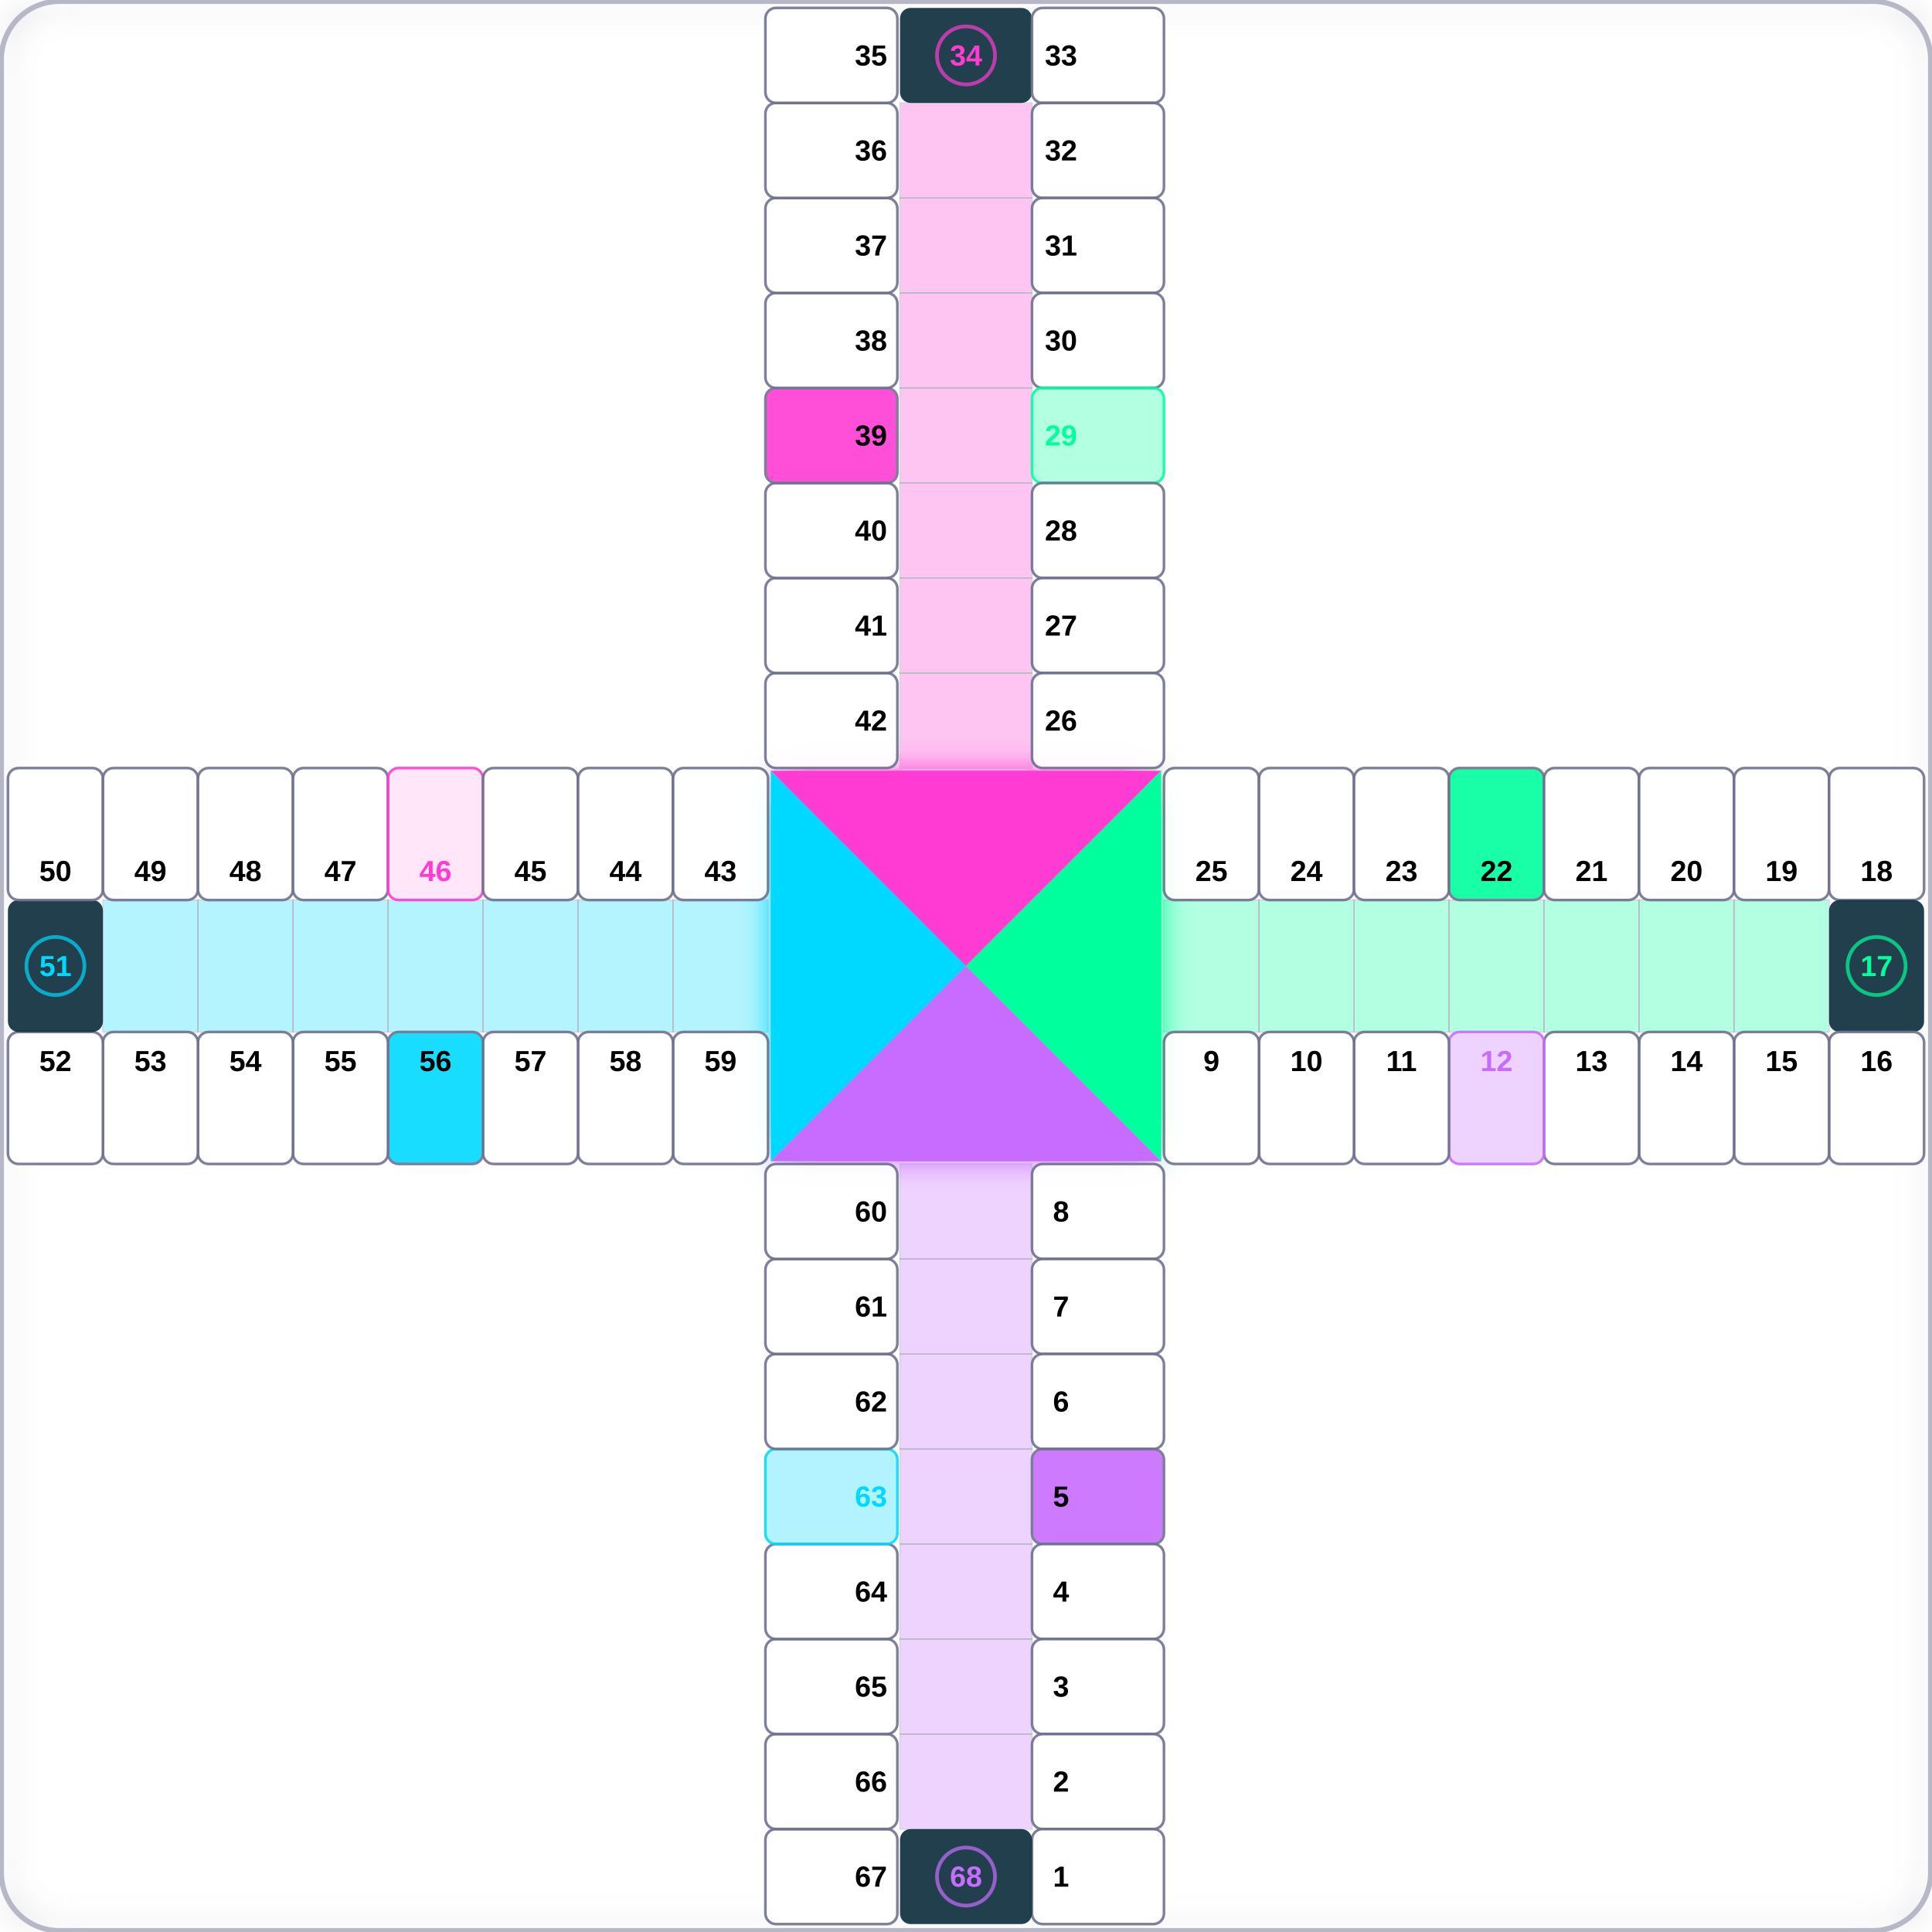
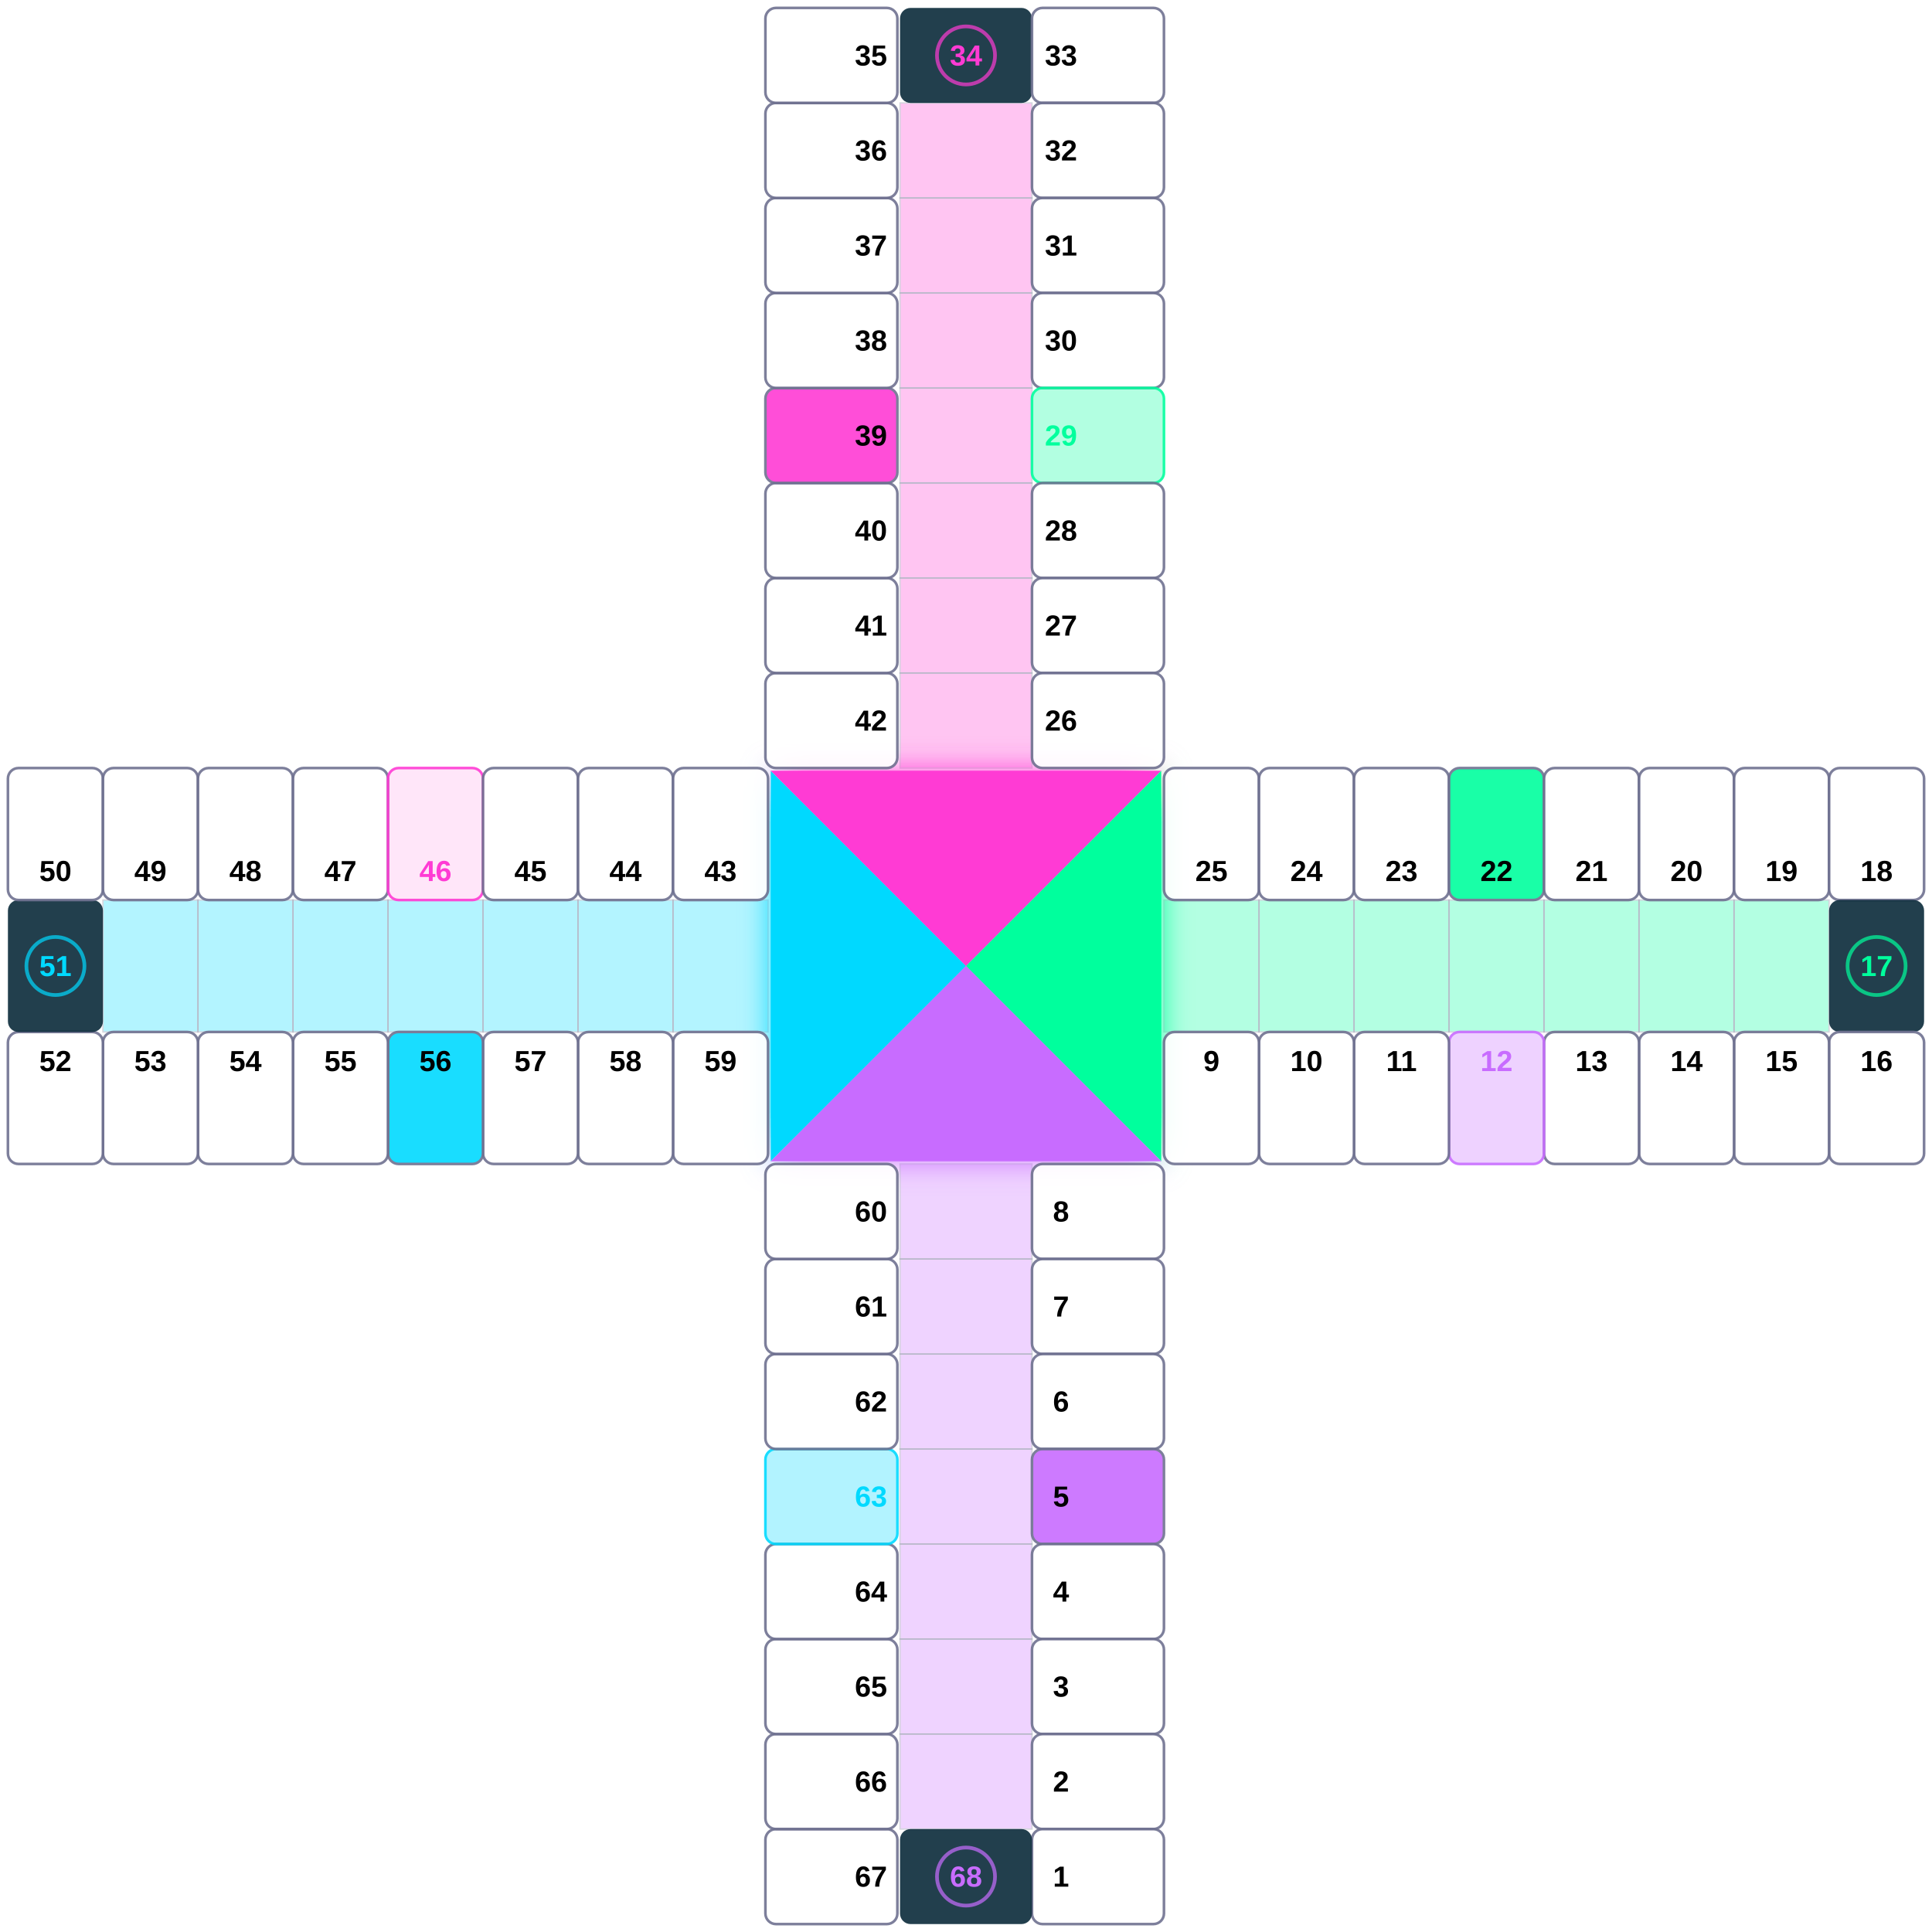
<svg xmlns="http://www.w3.org/2000/svg" viewBox="0 0 732 732" font-family="Arial, sans-serif">
  <defs>
    <radialGradient id="bg" cx="50%" cy="50%" r="75%">
      <stop offset="0%" stop-color="#101830" />
      <stop offset="100%" stop-color="#03060f" />
    </radialGradient>
    <linearGradient id="gPink" x1="0" y1="0" x2="1" y2="1">
      <stop offset="0%" stop-color="#ff3bd4" />
      <stop offset="100%" stop-color="#ff3bd4" />
    </linearGradient>
    <linearGradient id="gBlue" x1="0" y1="0" x2="1" y2="1">
      <stop offset="0%" stop-color="#00d9ff" />
      <stop offset="100%" stop-color="#00d9ff" />
    </linearGradient>
    <linearGradient id="gPurple" x1="0" y1="0" x2="1" y2="1">
      <stop offset="0%" stop-color="#c86cff" />
      <stop offset="100%" stop-color="#c86cff" />
    </linearGradient>
    <linearGradient id="gGreen" x1="0" y1="0" x2="1" y2="1">
      <stop offset="0%" stop-color="#00ff9d" />
      <stop offset="100%" stop-color="#00ff9d" />
    </linearGradient>
    <filter id="glow">
      <feGaussianBlur stdDeviation="5.5" result="b" />
      <feMerge>
        <feMergeNode in="b" />
        <feMergeNode in="SourceGraphic" />
      </feMerge>
    </filter>
  </defs>
-   <rect x="0.5" y="0.5" width="731" height="731" rx="22" fill="none" stroke="#6f7190ff" stroke-width="2" opacity="0.5" filter="url(#glow)" />
  <rect x="341" y="657" width="50" height="36" fill="url(#gPurple)" opacity="0.3" stroke="#6f7190ff" stroke-width="0.5" />
  <rect x="341" y="621" width="50" height="36" fill="url(#gPurple)" opacity="0.3" stroke="#6f7190ff" stroke-width="0.5" />
  <rect x="341" y="585" width="50" height="36" fill="url(#gPurple)" opacity="0.3" stroke="#6f7190ff" stroke-width="0.5" />
  <rect x="341" y="549" width="50" height="36" fill="url(#gPurple)" opacity="0.3" stroke="#6f7190ff" stroke-width="0.5" />
  <rect x="341" y="513" width="50" height="36" fill="url(#gPurple)" opacity="0.3" stroke="#6f7190ff" stroke-width="0.5" />
  <rect x="341" y="477" width="50" height="36" fill="url(#gPurple)" opacity="0.3" stroke="#6f7190ff" stroke-width="0.5" />
  <rect x="341" y="441" width="50" height="36" fill="url(#gPurple)" opacity="0.3" stroke="#6f7190ff" stroke-width="0.5" />
  <rect x="39" y="341" width="36" height="50" fill="url(#gBlue)" opacity="0.3" stroke="#6f7190ff" stroke-width="0.5" />
  <rect x="75" y="341" width="36" height="50" fill="url(#gBlue)" opacity="0.3" stroke="#6f7190ff" stroke-width="0.5" />
  <rect x="111" y="341" width="36" height="50" fill="url(#gBlue)" opacity="0.3" stroke="#6f7190ff" stroke-width="0.5" />
  <rect x="147" y="341" width="36" height="50" fill="url(#gBlue)" opacity="0.3" stroke="#6f7190ff" stroke-width="0.5" />
  <rect x="183" y="341" width="36" height="50" fill="url(#gBlue)" opacity="0.3" stroke="#6f7190ff" stroke-width="0.5" />
  <rect x="219" y="341" width="36" height="50" fill="url(#gBlue)" opacity="0.3" stroke="#6f7190ff" stroke-width="0.5" />
  <rect x="255" y="341" width="36" height="50" fill="url(#gBlue)" opacity="0.3" stroke="#6f7190ff" stroke-width="0.5" />
  <rect x="341" y="39" width="50" height="36" fill="url(#gPink)" opacity="0.3" stroke="#6f7190ff" stroke-width="0.5" />
  <rect x="341" y="75" width="50" height="36" fill="url(#gPink)" opacity="0.3" stroke="#6f7190ff" stroke-width="0.5" />
  <rect x="341" y="111" width="50" height="36" fill="url(#gPink)" opacity="0.3" stroke="#6f7190ff" stroke-width="0.5" />
  <rect x="341" y="147" width="50" height="36" fill="url(#gPink)" opacity="0.3" stroke="#6f7190ff" stroke-width="0.5" />
  <rect x="341" y="183" width="50" height="36" fill="url(#gPink)" opacity="0.3" stroke="#6f7190ff" stroke-width="0.5" />
  <rect x="341" y="219" width="50" height="36" fill="url(#gPink)" opacity="0.3" stroke="#6f7190ff" stroke-width="0.5" />
  <rect x="341" y="255" width="50" height="36" fill="url(#gPink)" opacity="0.3" stroke="#6f7190ff" stroke-width="0.5" />
  <rect x="657" y="341" width="36" height="50" fill="url(#gGreen)" opacity="0.3" stroke="#6f7190ff" stroke-width="0.5" />
  <rect x="621" y="341" width="36" height="50" fill="url(#gGreen)" opacity="0.3" stroke="#6f7190ff" stroke-width="0.5" />
  <rect x="585" y="341" width="36" height="50" fill="url(#gGreen)" opacity="0.3" stroke="#6f7190ff" stroke-width="0.5" />
  <rect x="549" y="341" width="36" height="50" fill="url(#gGreen)" opacity="0.3" stroke="#6f7190ff" stroke-width="0.5" />
  <rect x="513" y="341" width="36" height="50" fill="url(#gGreen)" opacity="0.3" stroke="#6f7190ff" stroke-width="0.5" />
  <rect x="477" y="341" width="36" height="50" fill="url(#gGreen)" opacity="0.3" stroke="#6f7190ff" stroke-width="0.5" />
  <rect x="441" y="341" width="36" height="50" fill="url(#gGreen)" opacity="0.3" stroke="#6f7190ff" stroke-width="0.5" />
  <g filter="url(#glow)">
    <polygon points="292,292 366.0,366.0 292,440" fill="url(#gBlue)" />
    <polygon points="292,292 366.0,366.0 440,292" fill="url(#gPink)" />
    <polygon points="440,292 366.0,366.0 440,440" fill="url(#gGreen)" />
    <polygon points="292,440 366.0,366.0 440,440" fill="url(#gPurple)" />
  </g>
  <rect x="290" y="693" width="50" height="36" rx="4" fill="#ffffffff" stroke="#6f7190ff" stroke-width="1" opacity="0.9" />
  <text x="330.0" y="711" font-size="11" font-weight="bold" fill="#000000ff" text-anchor="middle" dominant-baseline="central">67</text>
  <rect x="290" y="657" width="50" height="36" rx="4" fill="#ffffffff" stroke="#6f7190ff" stroke-width="1" opacity="0.9" />
  <text x="330.0" y="675" font-size="11" font-weight="bold" fill="#000000ff" text-anchor="middle" dominant-baseline="central">66</text>
  <rect x="290" y="621" width="50" height="36" rx="4" fill="#ffffffff" stroke="#6f7190ff" stroke-width="1" opacity="0.9" />
  <text x="330.0" y="639" font-size="11" font-weight="bold" fill="#000000ff" text-anchor="middle" dominant-baseline="central">65</text>
  <rect x="290" y="585" width="50" height="36" rx="4" fill="#ffffffff" stroke="#6f7190ff" stroke-width="1" opacity="0.9" />
  <text x="330.0" y="603" font-size="11" font-weight="bold" fill="#000000ff" text-anchor="middle" dominant-baseline="central">64</text>
  <rect x="290" y="549" width="50" height="36" rx="4" fill="#00d9ff55" stroke="#00d9ff" stroke-width="1" opacity="0.9" />
  <text x="330.0" y="567" font-size="11" font-weight="bold" fill="#00d9ff" text-anchor="middle" dominant-baseline="central">63</text>
  <rect x="290" y="513" width="50" height="36" rx="4" fill="#ffffffff" stroke="#6f7190ff" stroke-width="1" opacity="0.9" />
  <text x="330.0" y="531" font-size="11" font-weight="bold" fill="#000000ff" text-anchor="middle" dominant-baseline="central">62</text>
  <rect x="290" y="477" width="50" height="36" rx="4" fill="#ffffffff" stroke="#6f7190ff" stroke-width="1" opacity="0.9" />
  <text x="330.0" y="495" font-size="11" font-weight="bold" fill="#000000ff" text-anchor="middle" dominant-baseline="central">61</text>
  <rect x="290" y="441" width="50" height="36" rx="4" fill="#ffffffff" stroke="#6f7190ff" stroke-width="1" opacity="0.9" />
  <text x="330.0" y="459" font-size="11" font-weight="bold" fill="#000000ff" text-anchor="middle" dominant-baseline="central">60</text>
  <rect x="255" y="391" width="36" height="50" rx="4" fill="#ffffffff" stroke="#6f7190ff" stroke-width="1" opacity="0.9" />
  <text x="273" y="402.0" font-size="11" font-weight="bold" fill="#000000ff" text-anchor="middle" dominant-baseline="central">59</text>
  <rect x="219" y="391" width="36" height="50" rx="4" fill="#ffffffff" stroke="#6f7190ff" stroke-width="1" opacity="0.9" />
  <text x="237" y="402.0" font-size="11" font-weight="bold" fill="#000000ff" text-anchor="middle" dominant-baseline="central">58</text>
  <rect x="183" y="391" width="36" height="50" rx="4" fill="#ffffffff" stroke="#6f7190ff" stroke-width="1" opacity="0.9" />
  <text x="201" y="402.0" font-size="11" font-weight="bold" fill="#000000ff" text-anchor="middle" dominant-baseline="central">57</text>
  <rect x="147" y="391" width="36" height="50" rx="4" fill="#00d9ff" stroke="#6f7190ff" stroke-width="1" opacity="0.9" />
  <text x="165" y="402.0" font-size="11" font-weight="bold" fill="#000000ff" text-anchor="middle" dominant-baseline="central">56</text>
  <rect x="111" y="391" width="36" height="50" rx="4" fill="#ffffffff" stroke="#6f7190ff" stroke-width="1" opacity="0.9" />
  <text x="129" y="402.0" font-size="11" font-weight="bold" fill="#000000ff" text-anchor="middle" dominant-baseline="central">55</text>
  <rect x="75" y="391" width="36" height="50" rx="4" fill="#ffffffff" stroke="#6f7190ff" stroke-width="1" opacity="0.9" />
  <text x="93" y="402.0" font-size="11" font-weight="bold" fill="#000000ff" text-anchor="middle" dominant-baseline="central">54</text>
  <rect x="39" y="391" width="36" height="50" rx="4" fill="#ffffffff" stroke="#6f7190ff" stroke-width="1" opacity="0.9" />
  <text x="57" y="402.0" font-size="11" font-weight="bold" fill="#000000ff" text-anchor="middle" dominant-baseline="central">53</text>
  <rect x="3" y="391" width="36" height="50" rx="4" fill="#ffffffff" stroke="#6f7190ff" stroke-width="1" opacity="0.9" />
  <text x="21" y="402.0" font-size="11" font-weight="bold" fill="#000000ff" text-anchor="middle" dominant-baseline="central">52</text>
  <rect x="3" y="341" width="36" height="50" rx="4" fill="#0a2a3a" opacity="0.9" />
  <circle cx="21" cy="366.0" r="11" fill="none" stroke="#00d9ff" stroke-width="1.4" opacity="0.7" />
  <text x="21" y="366.0" font-size="11" font-weight="bold" fill="#00d9ff" text-anchor="middle" dominant-baseline="central">51</text>
  <rect x="3" y="291" width="36" height="50" rx="4" fill="#ffffffff" stroke="#6f7190ff" stroke-width="1" opacity="0.9" />
  <text x="21" y="330.0" font-size="11" font-weight="bold" fill="#000000ff" text-anchor="middle" dominant-baseline="central">50</text>
  <rect x="39" y="291" width="36" height="50" rx="4" fill="#ffffffff" stroke="#6f7190ff" stroke-width="1" opacity="0.9" />
  <text x="57" y="330.0" font-size="11" font-weight="bold" fill="#000000ff" text-anchor="middle" dominant-baseline="central">49</text>
  <rect x="75" y="291" width="36" height="50" rx="4" fill="#ffffffff" stroke="#6f7190ff" stroke-width="1" opacity="0.9" />
  <text x="93" y="330.0" font-size="11" font-weight="bold" fill="#000000ff" text-anchor="middle" dominant-baseline="central">48</text>
  <rect x="111" y="291" width="36" height="50" rx="4" fill="#ffffffff" stroke="#6f7190ff" stroke-width="1" opacity="0.9" />
  <text x="129" y="330.0" font-size="11" font-weight="bold" fill="#000000ff" text-anchor="middle" dominant-baseline="central">47</text>
  <rect x="147" y="291" width="36" height="50" rx="4" fill="#ff3bd422" stroke="#ff3bd4" stroke-width="1" opacity="0.9" />
  <text x="165" y="330.0" font-size="11" font-weight="bold" fill="#ff3bd4" text-anchor="middle" dominant-baseline="central">46</text>
  <rect x="183" y="291" width="36" height="50" rx="4" fill="#ffffffff" stroke="#6f7190ff" stroke-width="1" opacity="0.9" />
  <text x="201" y="330.0" font-size="11" font-weight="bold" fill="#000000ff" text-anchor="middle" dominant-baseline="central">45</text>
  <rect x="219" y="291" width="36" height="50" rx="4" fill="#ffffffff" stroke="#6f7190ff" stroke-width="1" opacity="0.9" />
  <text x="237" y="330.0" font-size="11" font-weight="bold" fill="#000000ff" text-anchor="middle" dominant-baseline="central">44</text>
  <rect x="255" y="291" width="36" height="50" rx="4" fill="#ffffffff" stroke="#6f7190ff" stroke-width="1" opacity="0.9" />
  <text x="273" y="330.0" font-size="11" font-weight="bold" fill="#000000ff" text-anchor="middle" dominant-baseline="central">43</text>
  <rect x="290" y="255" width="50" height="36" rx="4" fill="#ffffffff" stroke="#6f7190ff" stroke-width="1" opacity="0.9" />
  <text x="330.0" y="273" font-size="11" font-weight="bold" fill="#000000ff" text-anchor="middle" dominant-baseline="central">42</text>
  <rect x="290" y="219" width="50" height="36" rx="4" fill="#ffffffff" stroke="#6f7190ff" stroke-width="1" opacity="0.9" />
  <text x="330.0" y="237" font-size="11" font-weight="bold" fill="#000000ff" text-anchor="middle" dominant-baseline="central">41</text>
  <rect x="290" y="183" width="50" height="36" rx="4" fill="#ffffffff" stroke="#6f7190ff" stroke-width="1" opacity="0.9" />
  <text x="330.0" y="201" font-size="11" font-weight="bold" fill="#000000ff" text-anchor="middle" dominant-baseline="central">40</text>
  <rect x="290" y="147" width="50" height="36" rx="4" fill="#ff3bd4" stroke="#6f7190ff" stroke-width="1" opacity="0.9" />
  <text x="330.0" y="165" font-size="11" font-weight="bold" fill="#000000ff" text-anchor="middle" dominant-baseline="central">39</text>
  <rect x="290" y="111" width="50" height="36" rx="4" fill="#ffffffff" stroke="#6f7190ff" stroke-width="1" opacity="0.9" />
  <text x="330.0" y="129" font-size="11" font-weight="bold" fill="#000000ff" text-anchor="middle" dominant-baseline="central">38</text>
  <rect x="290" y="75" width="50" height="36" rx="4" fill="#ffffffff" stroke="#6f7190ff" stroke-width="1" opacity="0.9" />
  <text x="330.0" y="93" font-size="11" font-weight="bold" fill="#000000ff" text-anchor="middle" dominant-baseline="central">37</text>
  <rect x="290" y="39" width="50" height="36" rx="4" fill="#ffffffff" stroke="#6f7190ff" stroke-width="1" opacity="0.9" />
  <text x="330.0" y="57" font-size="11" font-weight="bold" fill="#000000ff" text-anchor="middle" dominant-baseline="central">36</text>
  <rect x="290" y="3" width="50" height="36" rx="4" fill="#ffffffff" stroke="#6f7190ff" stroke-width="1" opacity="0.9" />
  <text x="330.0" y="21" font-size="11" font-weight="bold" fill="#000000ff" text-anchor="middle" dominant-baseline="central">35</text>
  <rect x="341" y="3" width="50" height="36" rx="4" fill="#0a2a3a" opacity="0.9" />
  <circle cx="366.0" cy="21" r="11" fill="none" stroke="#ff3bd4" stroke-width="1.4" opacity="0.7" />
  <text x="366.0" y="21" font-size="11" font-weight="bold" fill="#ff3bd4" text-anchor="middle" dominant-baseline="central">34</text>
  <rect x="391" y="3" width="50" height="36" rx="4" fill="#ffffffff" stroke="#6f7190ff" stroke-width="1" opacity="0.9" />
  <text x="402.0" y="21" font-size="11" font-weight="bold" fill="#000000ff" text-anchor="middle" dominant-baseline="central">33</text>
  <rect x="391" y="39" width="50" height="36" rx="4" fill="#ffffffff" stroke="#6f7190ff" stroke-width="1" opacity="0.9" />
  <text x="402.0" y="57" font-size="11" font-weight="bold" fill="#000000ff" text-anchor="middle" dominant-baseline="central">32</text>
  <rect x="391" y="75" width="50" height="36" rx="4" fill="#ffffffff" stroke="#6f7190ff" stroke-width="1" opacity="0.9" />
  <text x="402.0" y="93" font-size="11" font-weight="bold" fill="#000000ff" text-anchor="middle" dominant-baseline="central">31</text>
  <rect x="391" y="111" width="50" height="36" rx="4" fill="#ffffffff" stroke="#6f7190ff" stroke-width="1" opacity="0.9" />
  <text x="402.0" y="129" font-size="11" font-weight="bold" fill="#000000ff" text-anchor="middle" dominant-baseline="central">30</text>
  <rect x="391" y="147" width="50" height="36" rx="4" fill="#00ff9d55" stroke="#00ff9d" stroke-width="1" opacity="0.9" />
  <text x="402.0" y="165" font-size="11" font-weight="bold" fill="#00ff9d" text-anchor="middle" dominant-baseline="central">29</text>
  <rect x="391" y="183" width="50" height="36" rx="4" fill="#ffffffff" stroke="#6f7190ff" stroke-width="1" opacity="0.9" />
  <text x="402.0" y="201" font-size="11" font-weight="bold" fill="#000000ff" text-anchor="middle" dominant-baseline="central">28</text>
  <rect x="391" y="219" width="50" height="36" rx="4" fill="#ffffffff" stroke="#6f7190ff" stroke-width="1" opacity="0.9" />
  <text x="402.0" y="237" font-size="11" font-weight="bold" fill="#000000ff" text-anchor="middle" dominant-baseline="central">27</text>
  <rect x="391" y="255" width="50" height="36" rx="4" fill="#ffffffff" stroke="#6f7190ff" stroke-width="1" opacity="0.9" />
  <text x="402.0" y="273" font-size="11" font-weight="bold" fill="#000000ff" text-anchor="middle" dominant-baseline="central">26</text>
  <rect x="441" y="291" width="36" height="50" rx="4" fill="#ffffffff" stroke="#6f7190ff" stroke-width="1" opacity="0.9" />
  <text x="459" y="330.0" font-size="11" font-weight="bold" fill="#000000ff" text-anchor="middle" dominant-baseline="central">25</text>
  <rect x="477" y="291" width="36" height="50" rx="4" fill="#ffffffff" stroke="#6f7190ff" stroke-width="1" opacity="0.9" />
  <text x="495" y="330.0" font-size="11" font-weight="bold" fill="#000000ff" text-anchor="middle" dominant-baseline="central">24</text>
  <rect x="513" y="291" width="36" height="50" rx="4" fill="#ffffffff" stroke="#6f7190ff" stroke-width="1" opacity="0.9" />
  <text x="531" y="330.0" font-size="11" font-weight="bold" fill="#000000ff" text-anchor="middle" dominant-baseline="central">23</text>
  <rect x="549" y="291" width="36" height="50" rx="4" fill="#00ff9d" stroke="#6f7190ff" stroke-width="1" opacity="0.9" />
  <text x="567" y="330.0" font-size="11" font-weight="bold" fill="#000000ff" text-anchor="middle" dominant-baseline="central">22</text>
  <rect x="585" y="291" width="36" height="50" rx="4" fill="#ffffffff" stroke="#6f7190ff" stroke-width="1" opacity="0.9" />
  <text x="603" y="330.0" font-size="11" font-weight="bold" fill="#000000ff" text-anchor="middle" dominant-baseline="central">21</text>
  <rect x="621" y="291" width="36" height="50" rx="4" fill="#ffffffff" stroke="#6f7190ff" stroke-width="1" opacity="0.9" />
  <text x="639" y="330.0" font-size="11" font-weight="bold" fill="#000000ff" text-anchor="middle" dominant-baseline="central">20</text>
  <rect x="657" y="291" width="36" height="50" rx="4" fill="#ffffffff" stroke="#6f7190ff" stroke-width="1" opacity="0.9" />
  <text x="675" y="330.0" font-size="11" font-weight="bold" fill="#000000ff" text-anchor="middle" dominant-baseline="central">19</text>
  <rect x="693" y="291" width="36" height="50" rx="4" fill="#ffffffff" stroke="#6f7190ff" stroke-width="1" opacity="0.9" />
  <text x="711" y="330.0" font-size="11" font-weight="bold" fill="#000000ff" text-anchor="middle" dominant-baseline="central">18</text>
  <rect x="693" y="341" width="36" height="50" rx="4" fill="#0a2a3a" opacity="0.9" />
  <circle cx="711" cy="366.0" r="11" fill="none" stroke="#00ff9d" stroke-width="1.4" opacity="0.7" />
  <text x="711" y="366.0" font-size="11" font-weight="bold" fill="#00ff9d" text-anchor="middle" dominant-baseline="central">17</text>
  <rect x="693" y="391" width="36" height="50" rx="4" fill="#ffffffff" stroke="#6f7190ff" stroke-width="1" opacity="0.9" />
  <text x="711" y="402.0" font-size="11" font-weight="bold" fill="#000000ff" text-anchor="middle" dominant-baseline="central">16</text>
  <rect x="657" y="391" width="36" height="50" rx="4" fill="#ffffffff" stroke="#6f7190ff" stroke-width="1" opacity="0.9" />
  <text x="675" y="402.0" font-size="11" font-weight="bold" fill="#000000ff" text-anchor="middle" dominant-baseline="central">15</text>
  <rect x="621" y="391" width="36" height="50" rx="4" fill="#ffffffff" stroke="#6f7190ff" stroke-width="1" opacity="0.9" />
  <text x="639" y="402.0" font-size="11" font-weight="bold" fill="#000000ff" text-anchor="middle" dominant-baseline="central">14</text>
  <rect x="585" y="391" width="36" height="50" rx="4" fill="#ffffffff" stroke="#6f7190ff" stroke-width="1" opacity="0.9" />
  <text x="603" y="402.0" font-size="11" font-weight="bold" fill="#000000ff" text-anchor="middle" dominant-baseline="central">13</text>
  <rect x="549" y="391" width="36" height="50" rx="4" fill="#c86cff55" stroke="#c86cff" stroke-width="1" opacity="0.9" />
  <text x="567" y="402.0" font-size="11" font-weight="bold" fill="#c86cff" text-anchor="middle" dominant-baseline="central">12</text>
  <rect x="513" y="391" width="36" height="50" rx="4" fill="#ffffffff" stroke="#6f7190ff" stroke-width="1" opacity="0.9" />
  <text x="531" y="402.0" font-size="11" font-weight="bold" fill="#000000ff" text-anchor="middle" dominant-baseline="central">11</text>
  <rect x="477" y="391" width="36" height="50" rx="4" fill="#ffffffff" stroke="#6f7190ff" stroke-width="1" opacity="0.9" />
  <text x="495" y="402.0" font-size="11" font-weight="bold" fill="#000000ff" text-anchor="middle" dominant-baseline="central">10</text>
  <rect x="441" y="391" width="36" height="50" rx="4" fill="#ffffffff" stroke="#6f7190ff" stroke-width="1" opacity="0.9" />
  <text x="459" y="402.0" font-size="11" font-weight="bold" fill="#000000ff" text-anchor="middle" dominant-baseline="central">9</text>
  <rect x="391" y="441" width="50" height="36" rx="4" fill="#ffffffff" stroke="#6f7190ff" stroke-width="1" opacity="0.9" />
  <text x="402.0" y="459" font-size="11" font-weight="bold" fill="#000000ff" text-anchor="middle" dominant-baseline="central">8</text>
  <rect x="391" y="477" width="50" height="36" rx="4" fill="#ffffffff" stroke="#6f7190ff" stroke-width="1" opacity="0.9" />
  <text x="402.0" y="495" font-size="11" font-weight="bold" fill="#000000ff" text-anchor="middle" dominant-baseline="central">7</text>
  <rect x="391" y="513" width="50" height="36" rx="4" fill="#ffffffff" stroke="#6f7190ff" stroke-width="1" opacity="0.9" />
  <text x="402.0" y="531" font-size="11" font-weight="bold" fill="#000000ff" text-anchor="middle" dominant-baseline="central">6</text>
  <rect x="391" y="549" width="50" height="36" rx="4" fill="#c86cff" stroke="#6f7190ff" stroke-width="1" opacity="0.9" />
  <text x="402.0" y="567" font-size="11" font-weight="bold" fill="#000000ff" text-anchor="middle" dominant-baseline="central">5</text>
  <rect x="391" y="585" width="50" height="36" rx="4" fill="#ffffffff" stroke="#6f7190ff" stroke-width="1" opacity="0.9" />
  <text x="402.0" y="603" font-size="11" font-weight="bold" fill="#000000ff" text-anchor="middle" dominant-baseline="central">4</text>
  <rect x="391" y="621" width="50" height="36" rx="4" fill="#ffffffff" stroke="#6f7190ff" stroke-width="1" opacity="0.9" />
  <text x="402.0" y="639" font-size="11" font-weight="bold" fill="#000000ff" text-anchor="middle" dominant-baseline="central">3</text>
  <rect x="391" y="657" width="50" height="36" rx="4" fill="#ffffffff" stroke="#6f7190ff" stroke-width="1" opacity="0.9" />
  <text x="402.0" y="675" font-size="11" font-weight="bold" fill="#000000ff" text-anchor="middle" dominant-baseline="central">2</text>
  <rect x="391" y="693" width="50" height="36" rx="4" fill="#ffffffff" stroke="#6f7190ff" stroke-width="1" opacity="0.9" />
  <text x="402.0" y="711" font-size="11" font-weight="bold" fill="#000000ff" text-anchor="middle" dominant-baseline="central">1</text>
  <rect x="341" y="693" width="50" height="36" rx="4" fill="#0a2a3a" opacity="0.9" />
  <circle cx="366.0" cy="711" r="11" fill="none" stroke="#c86cff" stroke-width="1.4" opacity="0.7" />
  <text x="366.0" y="711" font-size="11" font-weight="bold" fill="#c86cff" text-anchor="middle" dominant-baseline="central">68</text>
</svg>
